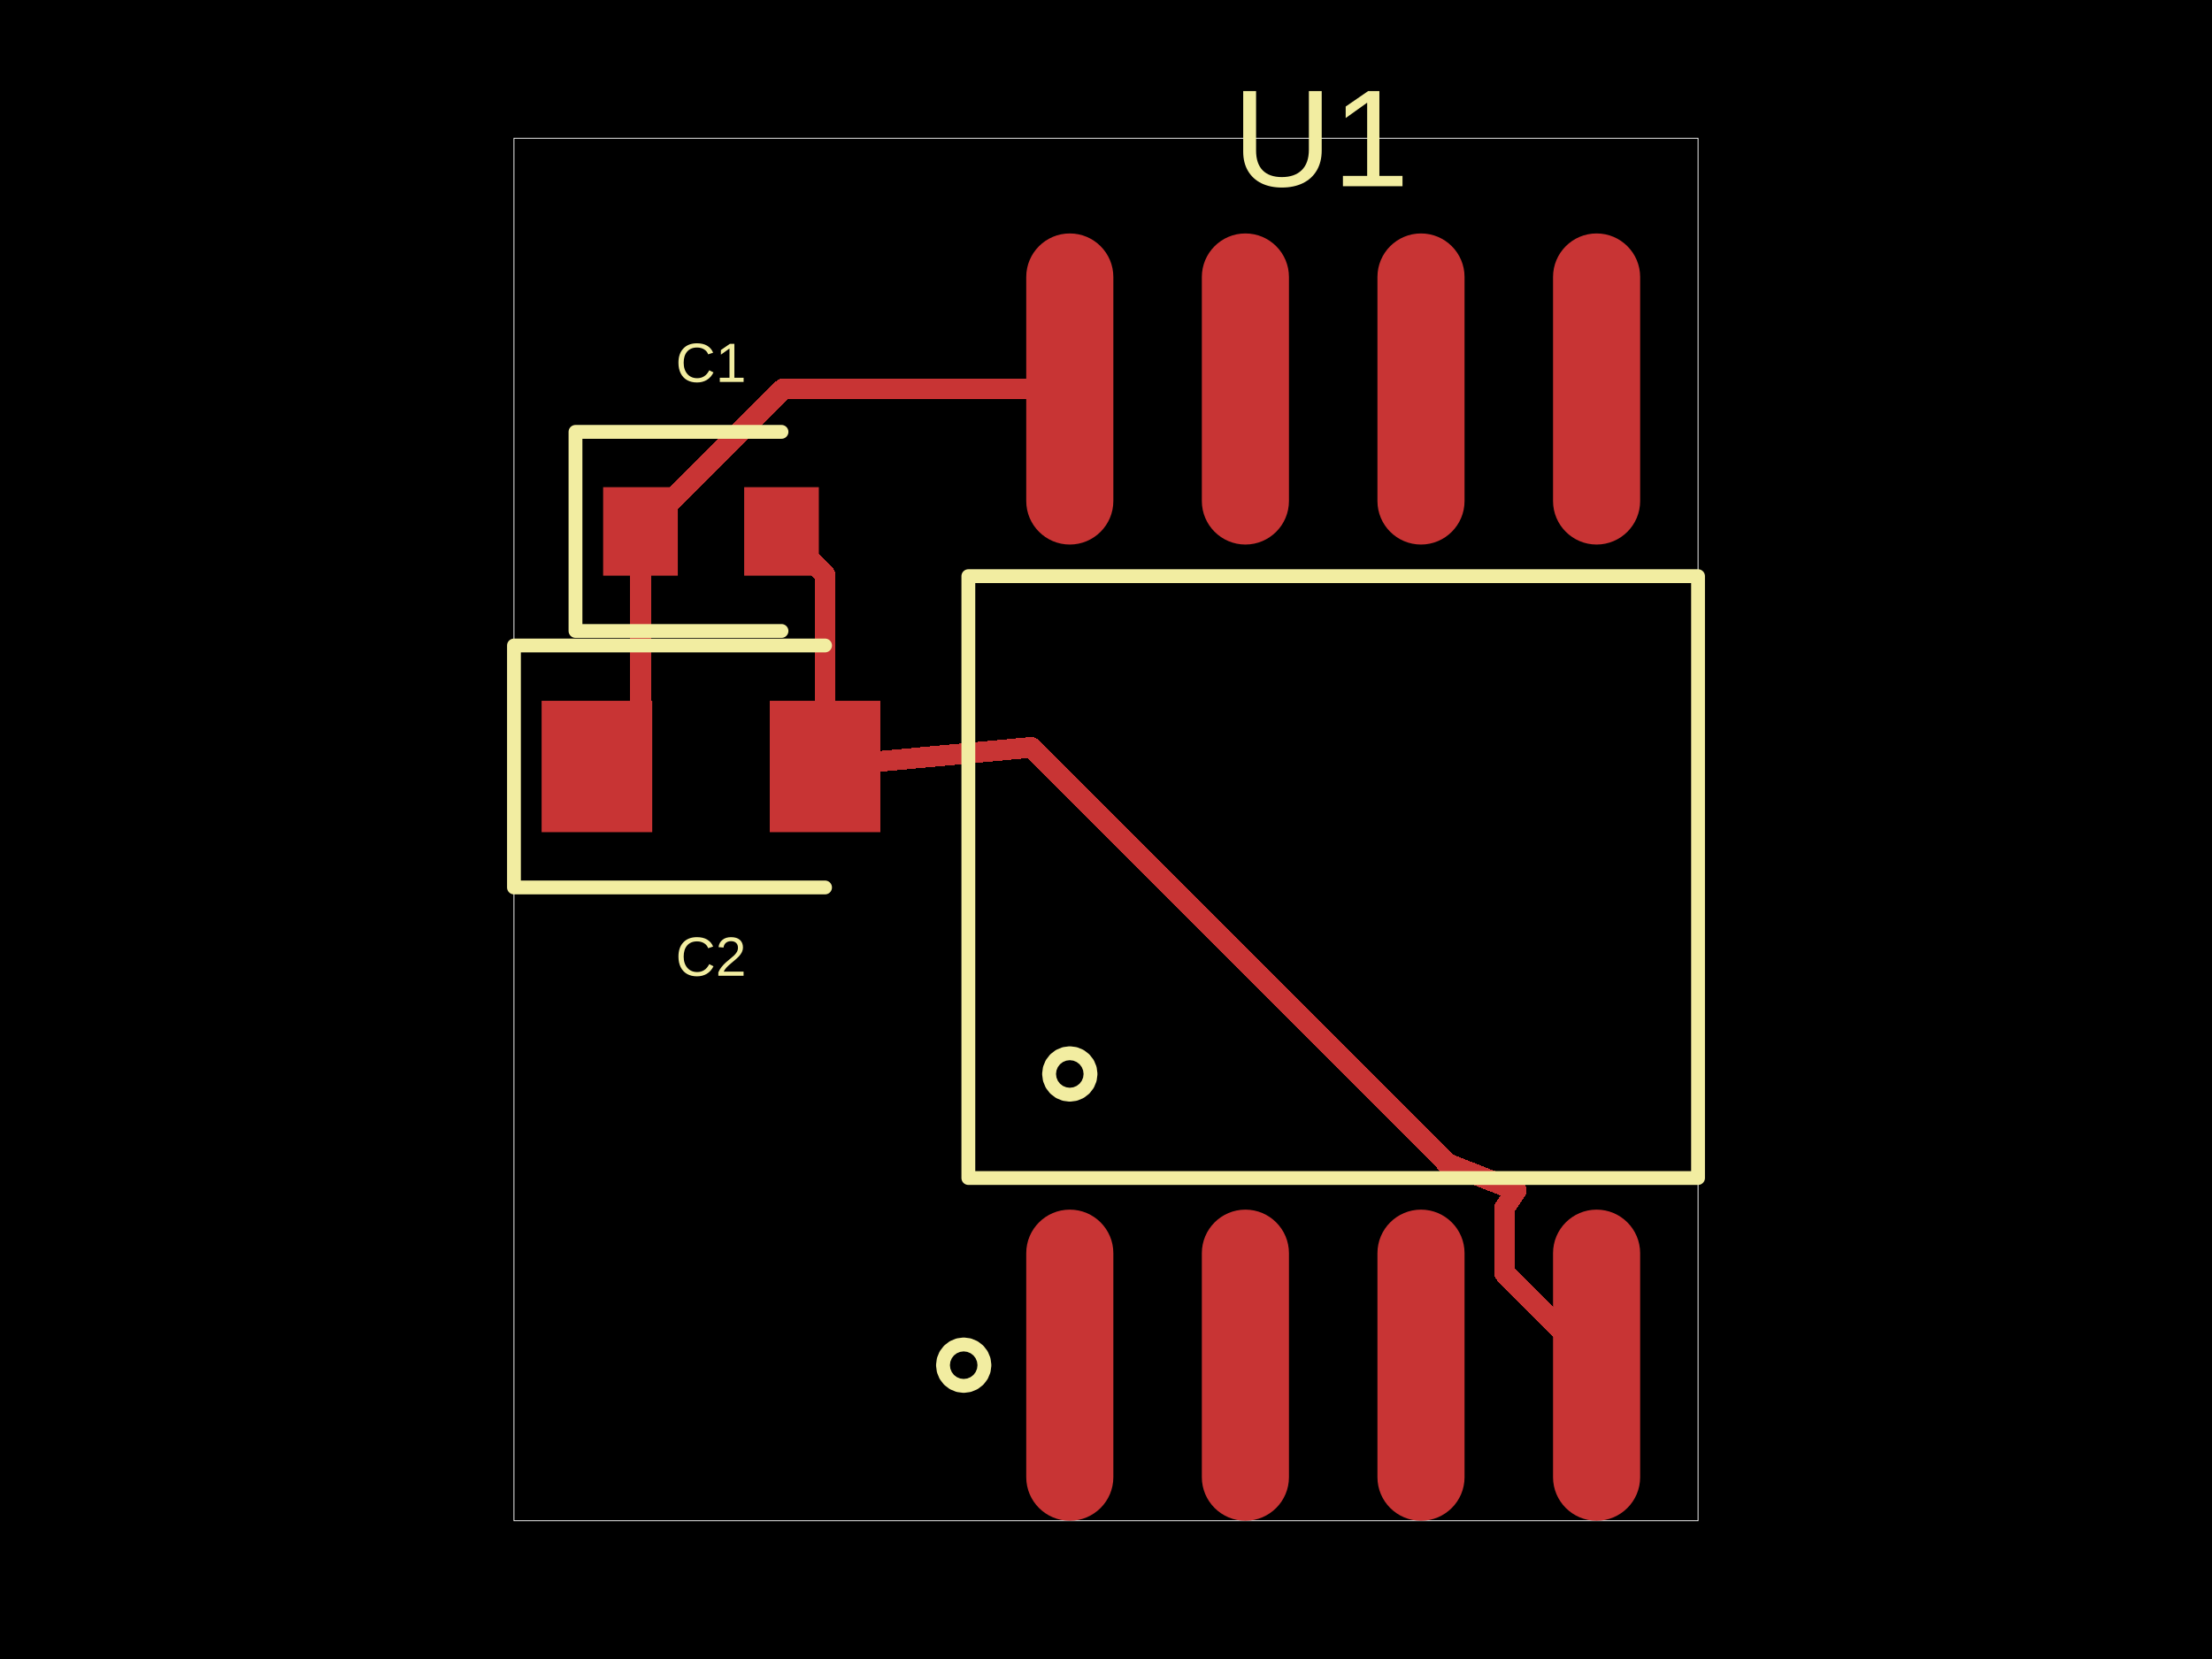
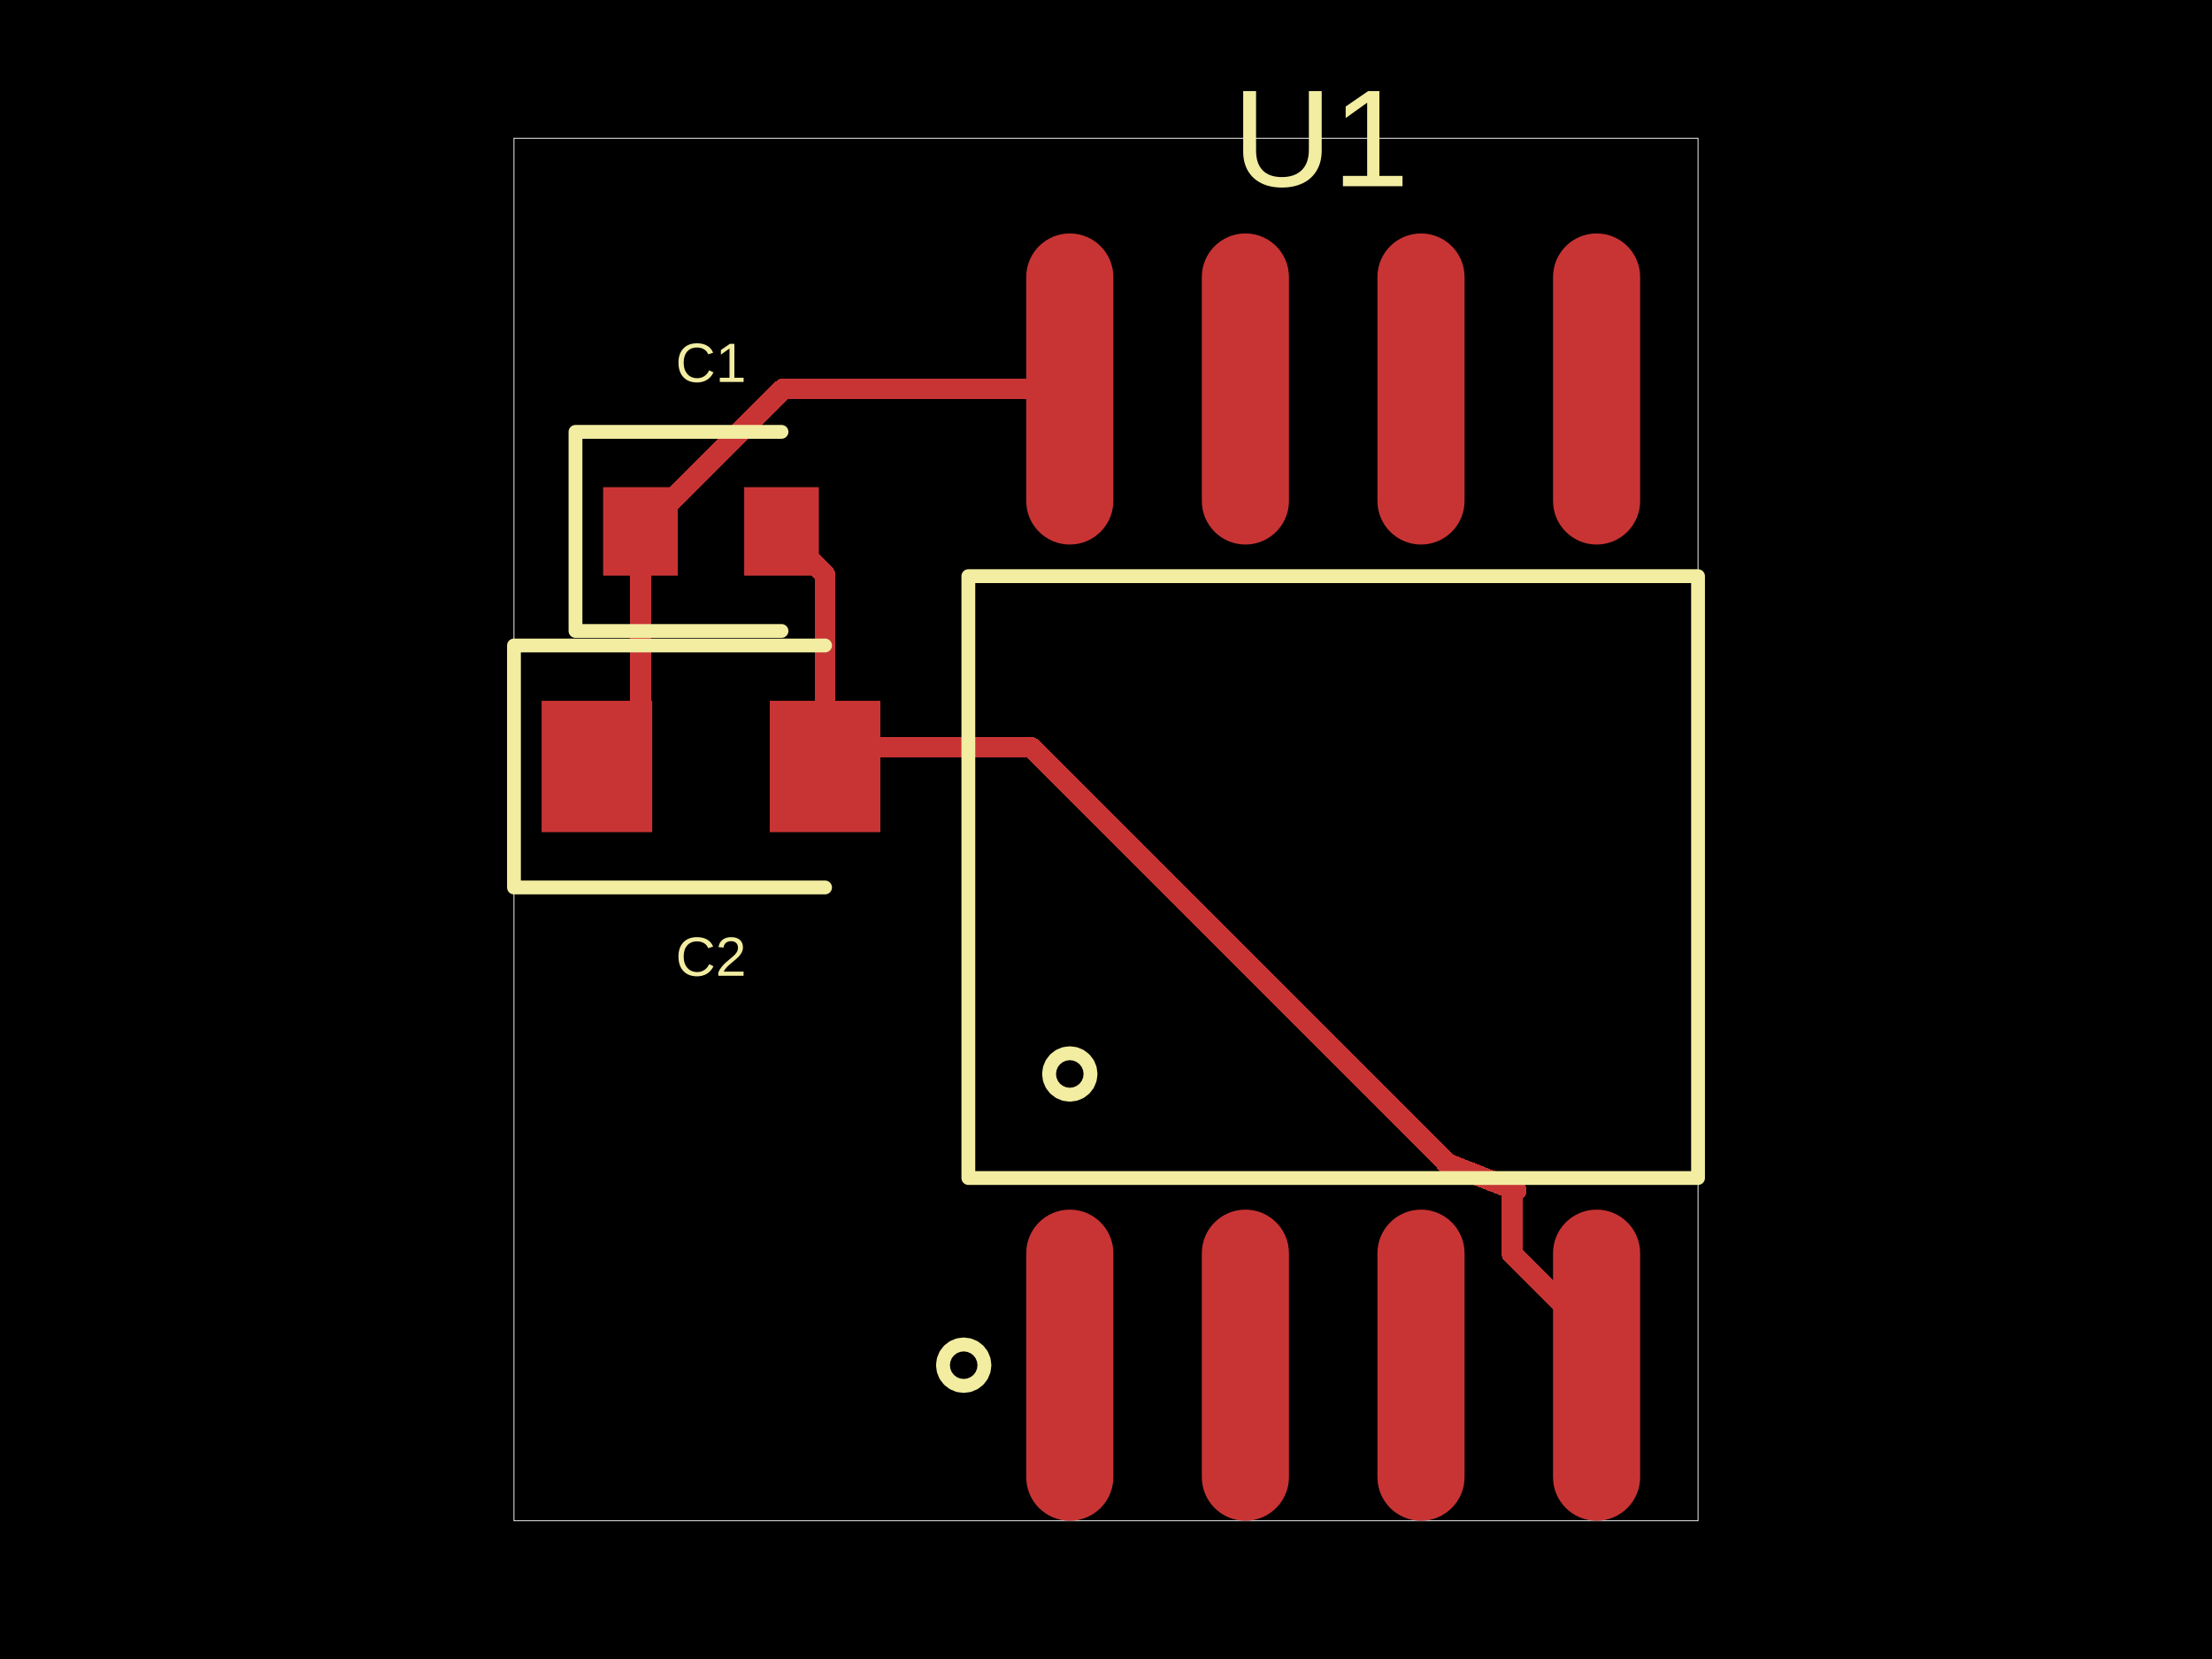
<svg xmlns="http://www.w3.org/2000/svg" width="800" height="600">
  <style />
  <rect class="boundary" x="0" y="0" fill="#000" width="800" height="600" data-type="pcb_background" data-pcb-layer="global" />
  <rect class="pcb-boundary" fill="none" stroke="#fff" stroke-width="0.3" x="185.881" y="50.006" width="428.239" height="499.987" data-type="pcb_boundary" data-pcb-layer="global" />
  <rect class="pcb-pad" fill="rgb(200, 52, 52)" x="371.154" y="437.479" width="31.504" height="112.515" rx="15.752" ry="15.752" data-type="pcb_smtpad" data-pcb-layer="top" data-pad-name="U1.QSPI_CS" data-pad-net-name="QSPI_SS" />
  <rect class="pcb-pad" fill="rgb(200, 52, 52)" x="434.662" y="437.479" width="31.504" height="112.515" rx="15.752" ry="15.752" data-type="pcb_smtpad" data-pcb-layer="top" data-pad-name="U1.QSPI_IO1" data-pad-net-name="QSPI_SD1" />
  <rect class="pcb-pad" fill="rgb(200, 52, 52)" x="498.17" y="437.479" width="31.504" height="112.515" rx="15.752" ry="15.752" data-type="pcb_smtpad" data-pcb-layer="top" data-pad-name="U1.QSPI_IO2" data-pad-net-name="QSPI_SD2" />
  <rect class="pcb-pad" fill="rgb(200, 52, 52)" x="561.678" y="437.479" width="31.504" height="112.515" rx="15.752" ry="15.752" data-type="pcb_smtpad" data-pcb-layer="top" data-pad-name="U1.VSS" data-pad-net-name="GND" />
  <rect class="pcb-pad" fill="rgb(200, 52, 52)" x="371.154" y="84.426" width="31.504" height="112.515" rx="15.752" ry="15.752" data-type="pcb_smtpad" data-pcb-layer="top" data-pad-name="U1.VCC" data-pad-net-name="VCC" />
  <rect class="pcb-pad" fill="rgb(200, 52, 52)" x="434.662" y="84.426" width="31.504" height="112.515" rx="15.752" ry="15.752" data-type="pcb_smtpad" data-pcb-layer="top" data-pad-name="U1.QSPI_IO3" data-pad-net-name="QSPI_SD3" />
  <rect class="pcb-pad" fill="rgb(200, 52, 52)" x="498.17" y="84.426" width="31.504" height="112.515" rx="15.752" ry="15.752" data-type="pcb_smtpad" data-pcb-layer="top" data-pad-name="U1.QSPI_SCK" data-pad-net-name="QSPI_CLK" />
  <rect class="pcb-pad" fill="rgb(200, 52, 52)" x="561.678" y="84.426" width="31.504" height="112.515" rx="15.752" ry="15.752" data-type="pcb_smtpad" data-pcb-layer="top" data-pad-name="U1.QSPI_IO0" data-pad-net-name="QSPI_SD0" />
  <rect class="pcb-pad" fill="rgb(200, 52, 52)" x="218.135" y="176.192" width="27.003" height="32.004" data-type="pcb_smtpad" data-pcb-layer="top" data-pad-name="C1.pin1" data-pad-net-name="VCC" />
  <rect class="pcb-pad" fill="rgb(200, 52, 52)" x="269.141" y="176.192" width="27.003" height="32.004" data-type="pcb_smtpad" data-pcb-layer="top" data-pad-name="C1.pin2" data-pad-net-name="GND" />
  <rect class="pcb-pad" fill="rgb(200, 52, 52)" x="195.882" y="253.452" width="40.005" height="47.506" data-type="pcb_smtpad" data-pcb-layer="top" data-pad-name="C2.pin1" data-pad-net-name="VCC" />
  <rect class="pcb-pad" fill="rgb(200, 52, 52)" x="278.392" y="253.452" width="40.005" height="47.506" data-type="pcb_smtpad" data-pcb-layer="top" data-pad-name="C2.pin2" data-pad-net-name="GND" />
  <path class="pcb-trace" stroke="rgb(200, 52, 52)" fill="none" d="M 282.643 192.194 L 298.395 207.946" stroke-width="7.501" stroke-linecap="round" stroke-linejoin="round" shape-rendering="crispEdges" data-type="pcb_trace" data-pcb-layer="top" />
  <path class="pcb-trace" stroke="rgb(200, 52, 52)" fill="none" d="M 298.395 207.946 L 298.395 277.205" stroke-width="7.501" stroke-linecap="round" stroke-linejoin="round" shape-rendering="crispEdges" data-type="pcb_trace" data-pcb-layer="top" />
-   <path class="pcb-trace" stroke="rgb(200, 52, 52)" fill="none" d="M 577.43 493.736 L 544.173 460.475" stroke-width="7.501" stroke-linecap="round" stroke-linejoin="round" shape-rendering="crispEdges" data-type="pcb_trace" data-pcb-layer="top" />
-   <path class="pcb-trace" stroke="rgb(200, 52, 52)" fill="none" d="M 544.173 460.475 L 544.173 436.891" stroke-width="7.501" stroke-linecap="round" stroke-linejoin="round" shape-rendering="crispEdges" data-type="pcb_trace" data-pcb-layer="top" />
-   <path class="pcb-trace" stroke="rgb(200, 52, 52)" fill="none" d="M 544.173 436.891 L 548.379 430.567" stroke-width="7.501" stroke-linecap="round" stroke-linejoin="round" shape-rendering="crispEdges" data-type="pcb_trace" data-pcb-layer="top" />
-   <path class="pcb-trace" stroke="rgb(200, 52, 52)" fill="none" d="M 548.379 430.567 L 523.048 420.658" stroke-width="7.501" stroke-linecap="round" stroke-linejoin="round" shape-rendering="crispEdges" data-type="pcb_trace" data-pcb-layer="top" />
-   <path class="pcb-trace" stroke="rgb(200, 52, 52)" fill="none" d="M 523.048 420.658 L 523.609 420.878" stroke-width="7.501" stroke-linecap="round" stroke-linejoin="round" shape-rendering="crispEdges" data-type="pcb_trace" data-pcb-layer="top" />
-   <path class="pcb-trace" stroke="rgb(200, 52, 52)" fill="none" d="M 523.609 420.878 L 373.023 270.292" stroke-width="7.501" stroke-linecap="round" stroke-linejoin="round" shape-rendering="crispEdges" data-type="pcb_trace" data-pcb-layer="top" />
-   <path class="pcb-trace" stroke="rgb(200, 52, 52)" fill="none" d="M 373.023 270.292 L 298.395 277.205" stroke-width="7.501" stroke-linecap="round" stroke-linejoin="round" shape-rendering="crispEdges" data-type="pcb_trace" data-pcb-layer="top" />
+   <path class="pcb-trace" stroke="rgb(200, 52, 52)" fill="none" d="M 301.098 270.292 L 373.023 270.292" stroke-width="7.501" stroke-linecap="round" stroke-linejoin="round" shape-rendering="crispEdges" data-type="pcb_trace" data-pcb-layer="top" />
+   <path class="pcb-trace" stroke="rgb(200, 52, 52)" fill="none" d="M 373.023 270.292 L 523.609 420.878" stroke-width="7.501" stroke-linecap="round" stroke-linejoin="round" shape-rendering="crispEdges" data-type="pcb_trace" data-pcb-layer="top" />
+   <path class="pcb-trace" stroke="rgb(200, 52, 52)" fill="none" d="M 523.609 420.878 L 523.048 420.658" stroke-width="7.501" stroke-linecap="round" stroke-linejoin="round" shape-rendering="crispEdges" data-type="pcb_trace" data-pcb-layer="top" />
+   <path class="pcb-trace" stroke="rgb(200, 52, 52)" fill="none" d="M 523.048 420.658 L 548.379 430.567" stroke-width="7.501" stroke-linecap="round" stroke-linejoin="round" shape-rendering="crispEdges" data-type="pcb_trace" data-pcb-layer="top" />
+   <path class="pcb-trace" stroke="rgb(200, 52, 52)" fill="none" d="M 548.379 430.567 L 546.877 429.979" stroke-width="7.501" stroke-linecap="round" stroke-linejoin="round" shape-rendering="crispEdges" data-type="pcb_trace" data-pcb-layer="top" />
+   <path class="pcb-trace" stroke="rgb(200, 52, 52)" fill="none" d="M 546.877 429.979 L 546.877 453.563" stroke-width="7.501" stroke-linecap="round" stroke-linejoin="round" shape-rendering="crispEdges" data-type="pcb_trace" data-pcb-layer="top" />
+   <path class="pcb-trace" stroke="rgb(200, 52, 52)" fill="none" d="M 546.877 453.563 L 580.133 486.819" stroke-width="7.501" stroke-linecap="round" stroke-linejoin="round" shape-rendering="crispEdges" data-type="pcb_trace" data-pcb-layer="top" />
  <path class="pcb-trace" stroke="rgb(200, 52, 52)" fill="none" d="M 231.636 192.194 L 231.636 261.453" stroke-width="7.501" stroke-linecap="round" stroke-linejoin="round" shape-rendering="crispEdges" data-type="pcb_trace" data-pcb-layer="top" />
  <path class="pcb-trace" stroke="rgb(200, 52, 52)" fill="none" d="M 231.636 261.453 L 215.884 277.205" stroke-width="7.501" stroke-linecap="round" stroke-linejoin="round" shape-rendering="crispEdges" data-type="pcb_trace" data-pcb-layer="top" />
  <path class="pcb-trace" stroke="rgb(200, 52, 52)" fill="none" d="M 386.906 140.683 L 283.147 140.683" stroke-width="7.501" stroke-linecap="round" stroke-linejoin="round" shape-rendering="crispEdges" data-type="pcb_trace" data-pcb-layer="top" />
  <path class="pcb-trace" stroke="rgb(200, 52, 52)" fill="none" d="M 283.147 140.683 L 231.636 192.194" stroke-width="7.501" stroke-linecap="round" stroke-linejoin="round" shape-rendering="crispEdges" data-type="pcb_trace" data-pcb-layer="top" />
  <path class="pcb-silkscreen pcb-silkscreen-top" d="M 350.216 426.043 L 350.216 208.376 L 614.119 208.376 L 614.119 426.043 L 350.216 426.043 Z" fill="none" stroke="#f2eda1" stroke-width="5.001" stroke-linecap="round" stroke-linejoin="round" data-pcb-component-id="pcb_component_0" data-pcb-silkscreen-path-id="pcb_silkscreen_path_0" data-type="pcb_silkscreen_path" data-pcb-layer="top" />
  <path class="pcb-silkscreen pcb-silkscreen-top" d="M 394.412 388.415 L 394.157 390.358 L 393.407 392.168 L 392.214 393.723 L 390.659 394.916 L 388.849 395.666 L 386.906 395.922 L 384.963 395.666 L 383.152 394.916 L 381.598 393.723 L 380.405 392.168 L 379.655 390.358 L 379.399 388.415 L 379.655 386.472 L 380.405 384.662 L 381.598 383.107 L 383.152 381.914 L 384.963 381.164 L 386.906 380.908 L 388.849 381.164 L 390.659 381.914 L 392.214 383.107 L 393.407 384.662 L 394.157 386.472 L 394.412 388.415 Z" fill="none" stroke="#f2eda1" stroke-width="5.001" stroke-linecap="round" stroke-linejoin="round" data-pcb-component-id="pcb_component_0" data-pcb-silkscreen-path-id="pcb_silkscreen_path_1" data-type="pcb_silkscreen_path" data-pcb-layer="top" />
  <path class="pcb-silkscreen pcb-silkscreen-top" d="M 356.041 493.736 L 355.785 495.679 L 355.035 497.49 L 353.842 499.044 L 352.288 500.237 L 350.477 500.987 L 348.534 501.243 L 346.591 500.987 L 344.781 500.237 L 343.226 499.044 L 342.033 497.49 L 341.283 495.679 L 341.028 493.736 L 341.283 491.794 L 342.033 489.983 L 343.226 488.428 L 344.781 487.236 L 346.591 486.486 L 348.534 486.23 L 350.477 486.486 L 352.288 487.236 L 353.842 488.428 L 355.035 489.983 L 355.785 491.794 L 356.041 493.736 Z" fill="none" stroke="#f2eda1" stroke-width="5.001" stroke-linecap="round" stroke-linejoin="round" data-pcb-component-id="pcb_component_0" data-pcb-silkscreen-path-id="pcb_silkscreen_path_2" data-type="pcb_silkscreen_path" data-pcb-layer="top" />
  <text x="0" y="0" dx="0" dy="0" fill="#f2eda1" font-family="Arial, sans-serif" font-size="50.006" text-anchor="middle" dominant-baseline="central" transform="matrix(1,0,0,1,477.7221,50.00627)" class="pcb-silkscreen-text pcb-silkscreen-top" data-pcb-silkscreen-text-id="pcb_silkscreen_text_0" stroke="none" data-type="pcb_silkscreen_text" data-pcb-layer="top">U1</text>
  <path class="pcb-silkscreen pcb-silkscreen-top" d="M 282.643 156.19 L 208.133 156.19 L 208.133 228.199 L 282.643 228.199" fill="none" stroke="#f2eda1" stroke-width="5.001" stroke-linecap="round" stroke-linejoin="round" data-pcb-component-id="pcb_component_1" data-pcb-silkscreen-path-id="pcb_silkscreen_path_3" data-type="pcb_silkscreen_path" data-pcb-layer="top" />
  <text x="0" y="0" dx="0" dy="0" fill="#f2eda1" font-family="Arial, sans-serif" font-size="20.003" text-anchor="middle" dominant-baseline="central" transform="matrix(1,0,0,1,257.1395,131.1864)" class="pcb-silkscreen-text pcb-silkscreen-top" data-pcb-silkscreen-text-id="pcb_silkscreen_text_1" stroke="none" data-type="pcb_silkscreen_text" data-pcb-layer="top">C1</text>
  <path class="pcb-silkscreen pcb-silkscreen-top" d="M 298.395 233.449 L 185.881 233.449 L 185.881 320.96 L 298.395 320.96" fill="none" stroke="#f2eda1" stroke-width="5.001" stroke-linecap="round" stroke-linejoin="round" data-pcb-component-id="pcb_component_2" data-pcb-silkscreen-path-id="pcb_silkscreen_path_4" data-type="pcb_silkscreen_path" data-pcb-layer="top" />
  <text x="0" y="0" dx="0" dy="0" fill="#f2eda1" font-family="Arial, sans-serif" font-size="20.003" text-anchor="middle" dominant-baseline="central" transform="matrix(1,0,0,1,257.1395,345.9634)" class="pcb-silkscreen-text pcb-silkscreen-top" data-pcb-silkscreen-text-id="pcb_silkscreen_text_2" stroke="none" data-type="pcb_silkscreen_text" data-pcb-layer="top">C2</text>
</svg>
